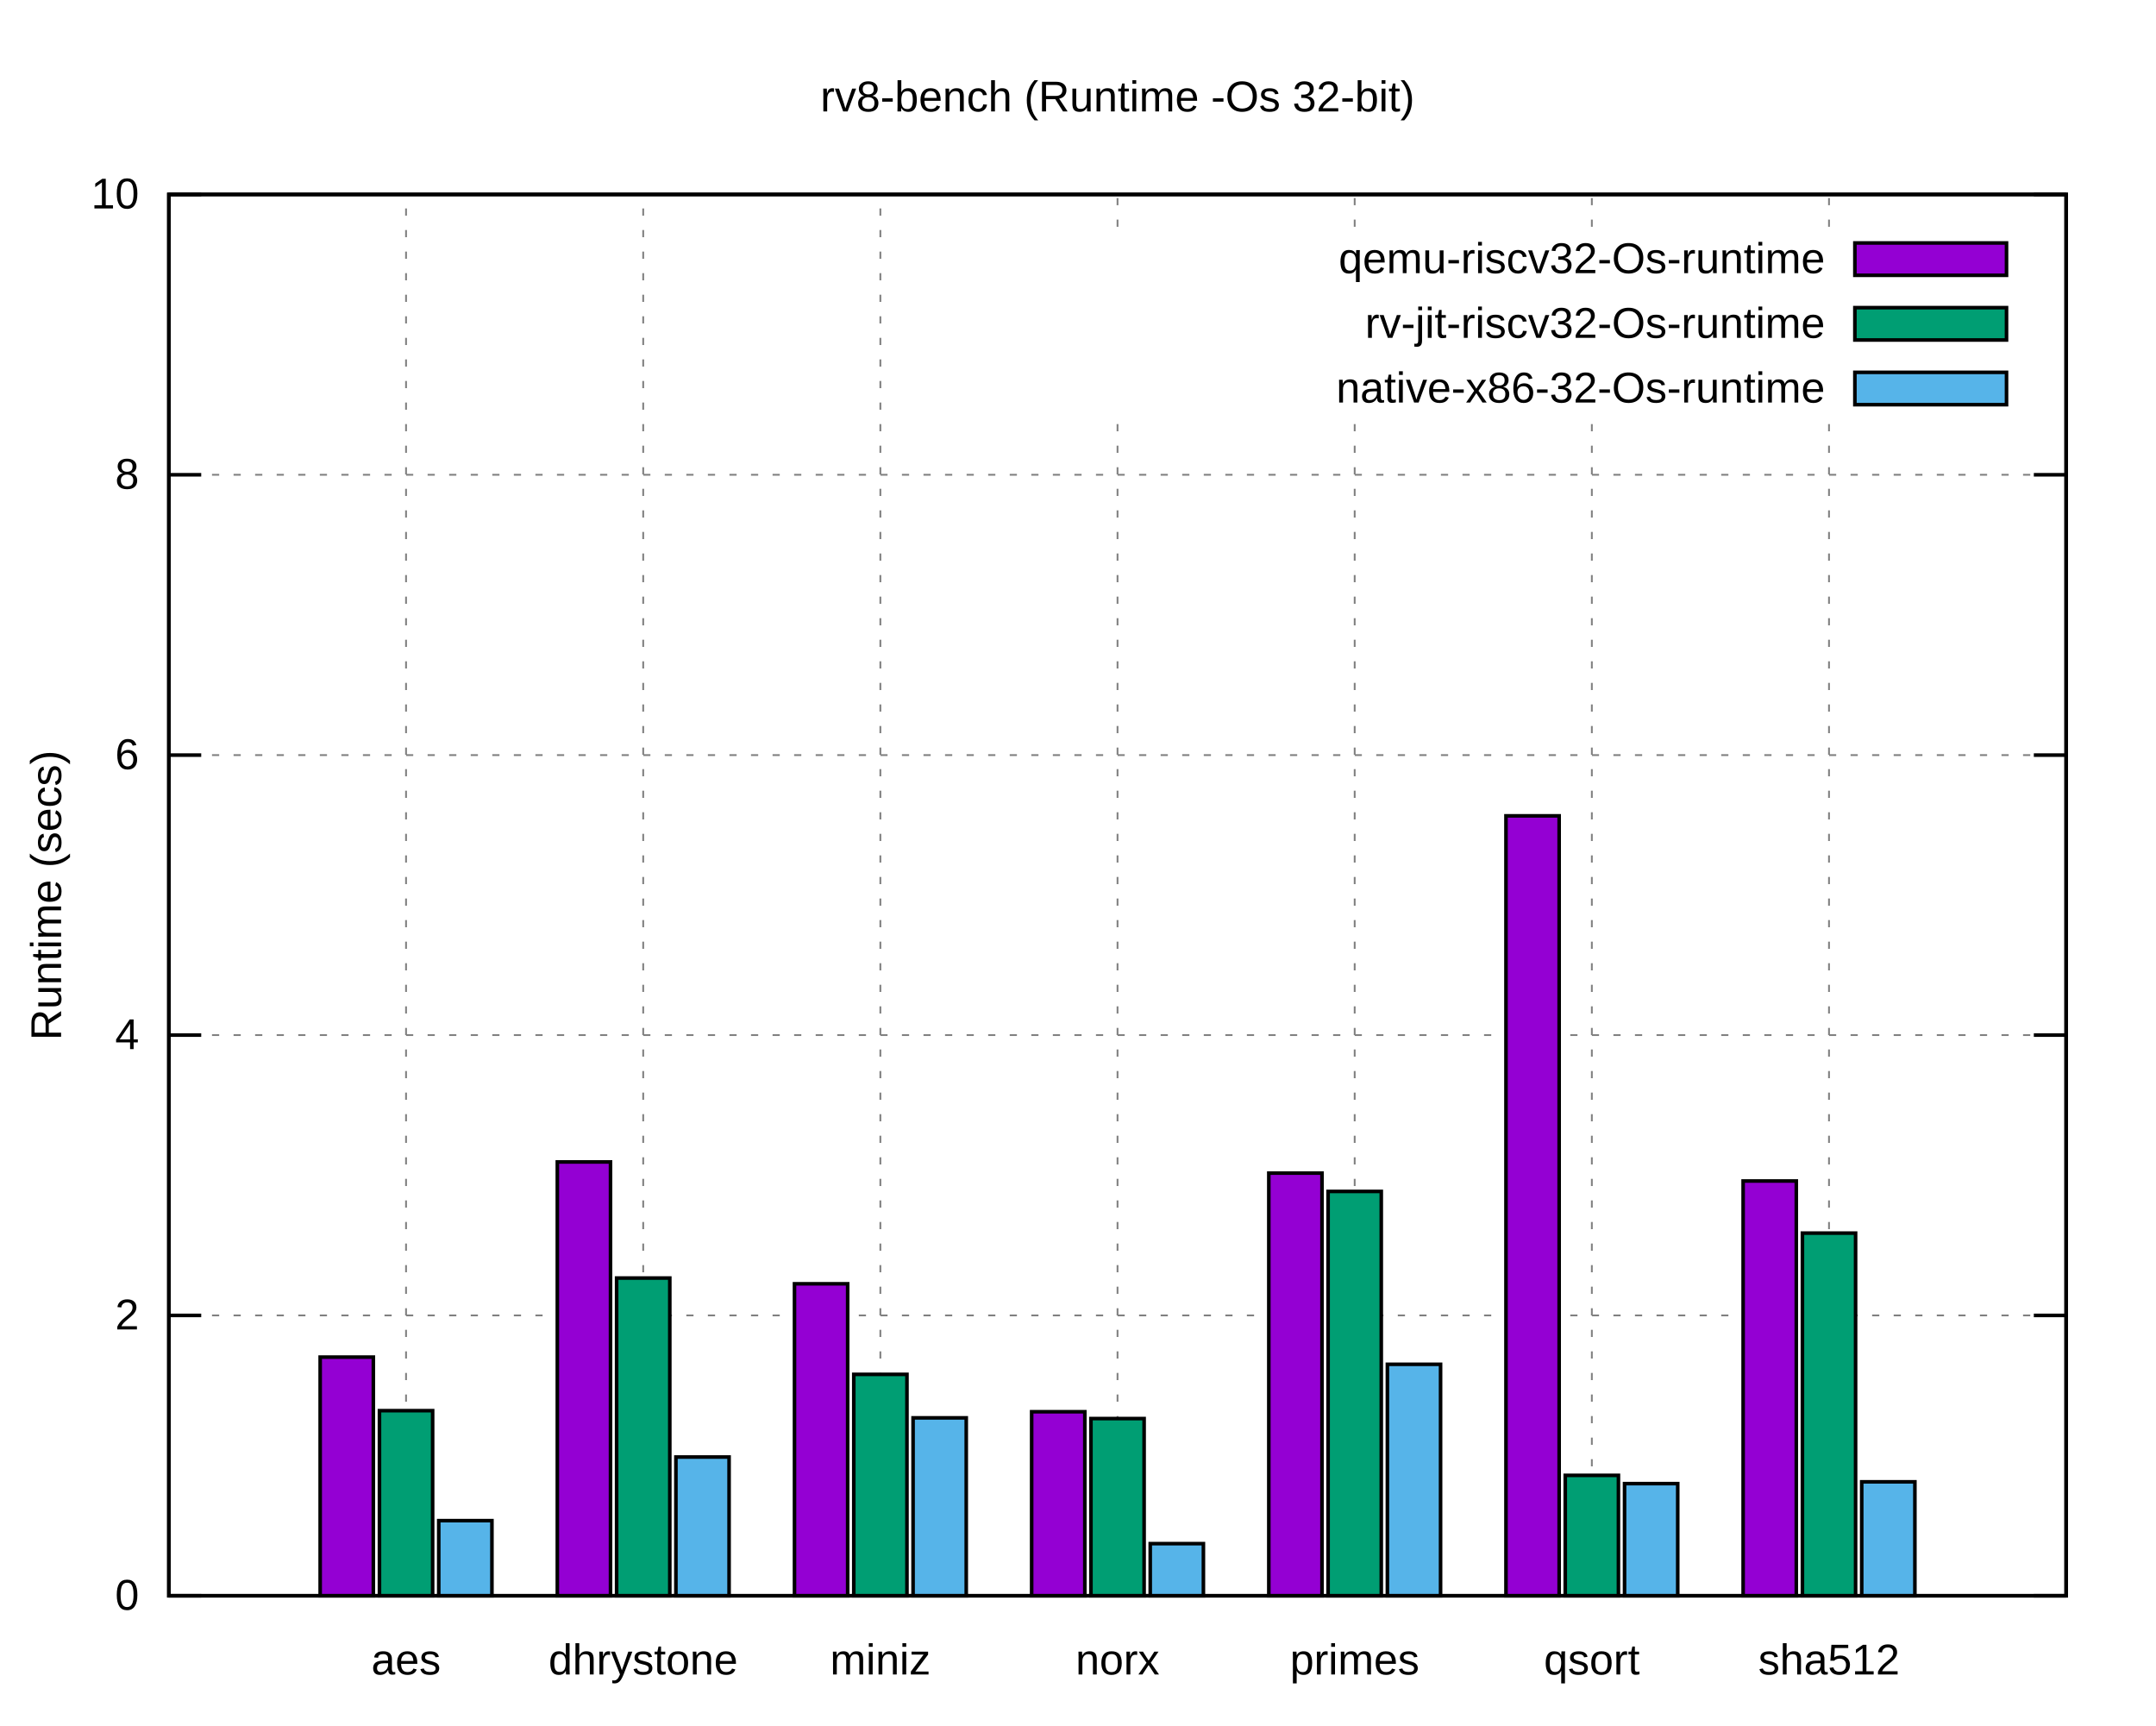
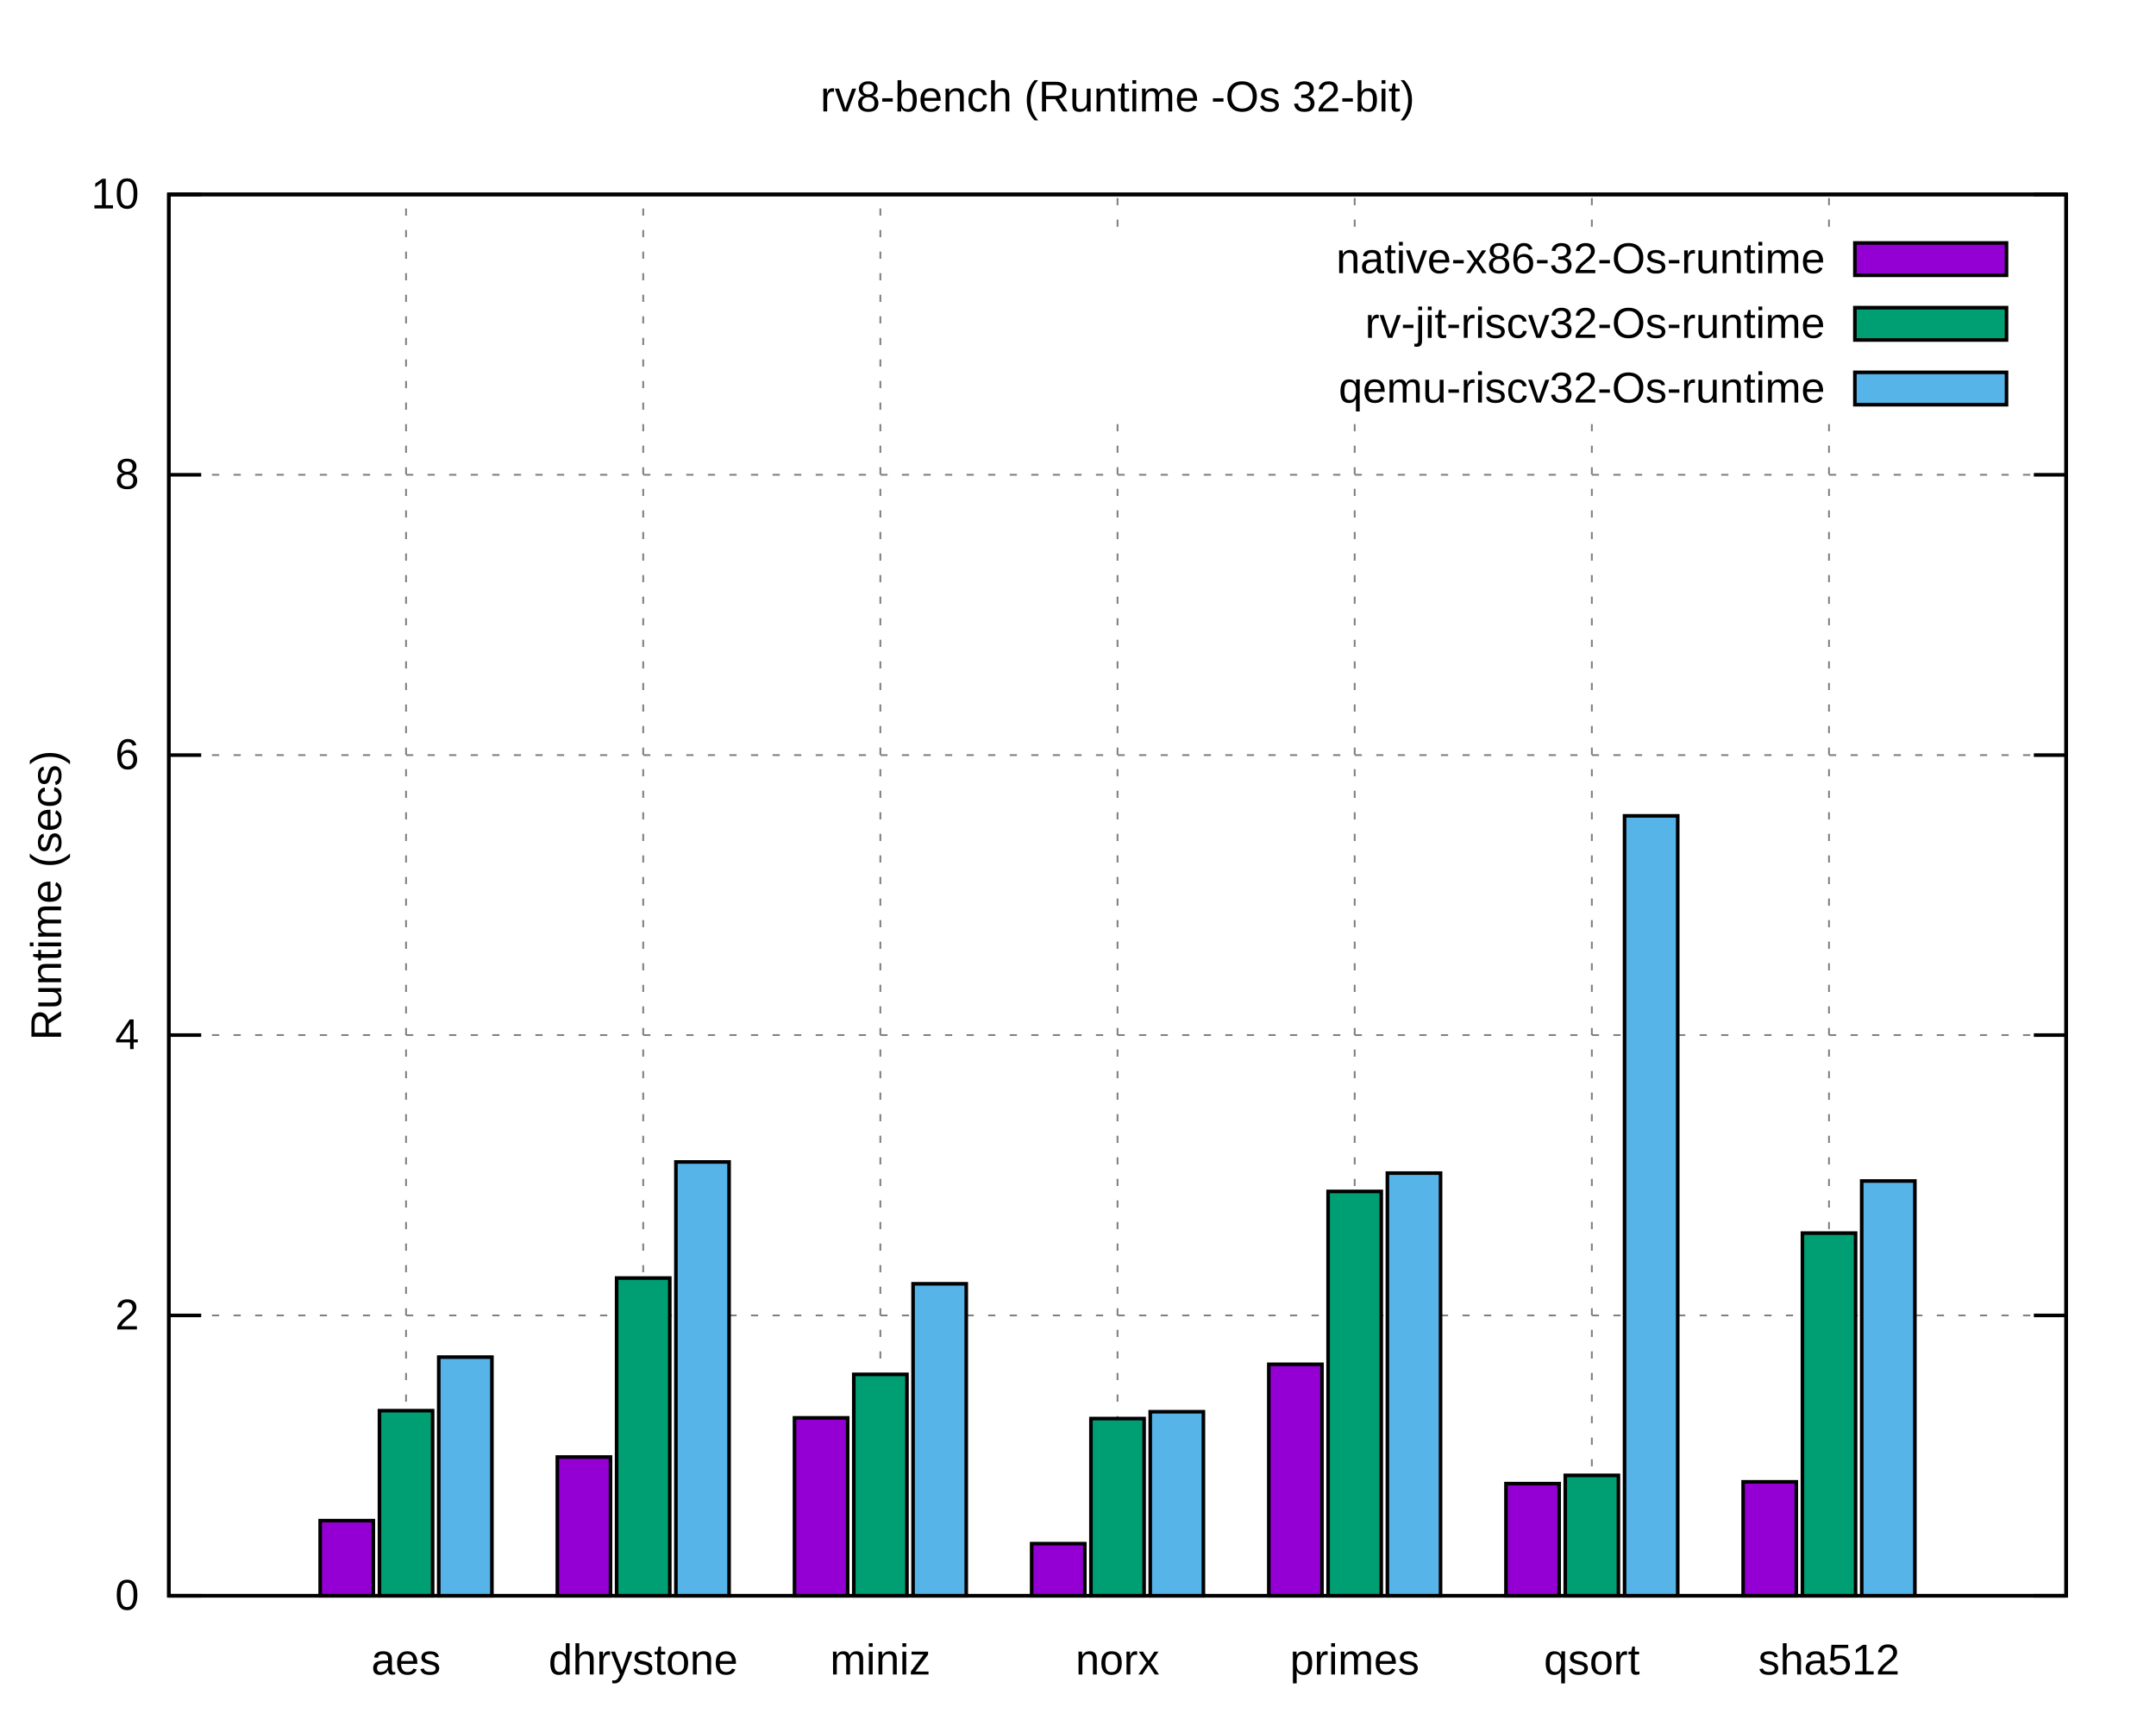
<svg xmlns="http://www.w3.org/2000/svg" xmlns:xlink="http://www.w3.org/1999/xlink" width="600" height="480" viewBox="0 0 600 480">
  <g id="gnuplot_canvas">
    <rect x="0" y="0" width="600" height="480" fill="none" />
    <defs>
      <circle id="gpDot" r="0.5" stroke-width="0.5" />
      <path id="gpPt0" stroke-width="0.222" stroke="currentColor" d="M-1,0 h2 M0,-1 v2" />
      <path id="gpPt1" stroke-width="0.222" stroke="currentColor" d="M-1,-1 L1,1 M1,-1 L-1,1" />
      <path id="gpPt2" stroke-width="0.222" stroke="currentColor" d="M-1,0 L1,0 M0,-1 L0,1 M-1,-1 L1,1 M-1,1 L1,-1" />
      <rect id="gpPt3" stroke-width="0.222" stroke="currentColor" x="-1" y="-1" width="2" height="2" />
      <rect id="gpPt4" stroke-width="0.222" stroke="currentColor" fill="currentColor" x="-1" y="-1" width="2" height="2" />
      <circle id="gpPt5" stroke-width="0.222" stroke="currentColor" cx="0" cy="0" r="1" />
      <use xlink:href="#gpPt5" id="gpPt6" fill="currentColor" stroke="none" />
      <path id="gpPt7" stroke-width="0.222" stroke="currentColor" d="M0,-1.33 L-1.33,0.67 L1.33,0.67 z" />
      <use xlink:href="#gpPt7" id="gpPt8" fill="currentColor" stroke="none" />
      <use xlink:href="#gpPt7" id="gpPt9" stroke="currentColor" transform="rotate(180)" />
      <use xlink:href="#gpPt9" id="gpPt10" fill="currentColor" stroke="none" />
      <use xlink:href="#gpPt3" id="gpPt11" stroke="currentColor" transform="rotate(45)" />
      <use xlink:href="#gpPt11" id="gpPt12" fill="currentColor" stroke="none" />
      <path id="gpPt13" stroke-width="0.222" stroke="currentColor" d="M0,1.330 L1.265,0.411 L0.782,-1.067 L-0.782,-1.076 L-1.265,0.411 z" />
      <use xlink:href="#gpPt13" id="gpPt14" fill="currentColor" stroke="none" />
      <filter id="textbox" filterUnits="objectBoundingBox" x="0" y="0" height="1" width="1">
        <feFlood flood-color="white" flood-opacity="1" result="bgnd" />
        <feComposite in="SourceGraphic" in2="bgnd" operator="atop" />
      </filter>
      <filter id="greybox" filterUnits="objectBoundingBox" x="0" y="0" height="1" width="1">
        <feFlood flood-color="lightgrey" flood-opacity="1" result="grey" />
        <feComposite in="SourceGraphic" in2="grey" operator="atop" />
      </filter>
    </defs>
    <g fill="none" color="white" stroke="black" stroke-width="1.00" stroke-linecap="butt" stroke-linejoin="miter">
</g>
    <g fill="none" color="black" stroke="currentColor" stroke-width="1.00" stroke-linecap="butt" stroke-linejoin="miter">
</g>
    <g fill="none" color="black" stroke="black" stroke-width="0.50" stroke-linecap="butt" stroke-linejoin="miter">
</g>
    <g fill="none" color="gray" stroke="currentColor" stroke-width="0.50" stroke-linecap="butt" stroke-linejoin="miter">
      <path stroke="gray" stroke-dasharray="2,4" class="gridline" d="M47.0,444.0 L575.0,444.0  " />
    </g>
    <g fill="none" color="gray" stroke="gray" stroke-width="1.00" stroke-linecap="butt" stroke-linejoin="miter">
</g>
    <g fill="none" color="black" stroke="currentColor" stroke-width="1.00" stroke-linecap="butt" stroke-linejoin="miter">
      <path stroke="black" d="M47.0,444.0 L56.0,444.0 M575.0,444.0 L566.0,444.0  " />
      <g transform="translate(38.7,447.9)" stroke="none" fill="black" font-family="Arial" font-size="12.00" text-anchor="end">
        <text>
          <tspan font-family="Arial"> 0</tspan>
        </text>
      </g>
    </g>
    <g fill="none" color="black" stroke="currentColor" stroke-width="1.00" stroke-linecap="butt" stroke-linejoin="miter">
</g>
    <g fill="none" color="black" stroke="black" stroke-width="0.50" stroke-linecap="butt" stroke-linejoin="miter">
</g>
    <g fill="none" color="gray" stroke="currentColor" stroke-width="0.50" stroke-linecap="butt" stroke-linejoin="miter">
      <path stroke="gray" stroke-dasharray="2,4" class="gridline" d="M47.0,366.0 L575.0,366.0  " />
    </g>
    <g fill="none" color="gray" stroke="gray" stroke-width="1.00" stroke-linecap="butt" stroke-linejoin="miter">
</g>
    <g fill="none" color="black" stroke="currentColor" stroke-width="1.00" stroke-linecap="butt" stroke-linejoin="miter">
      <path stroke="black" d="M47.0,366.0 L56.0,366.0 M575.0,366.0 L566.0,366.0  " />
      <g transform="translate(38.7,369.9)" stroke="none" fill="black" font-family="Arial" font-size="12.00" text-anchor="end">
        <text>
          <tspan font-family="Arial"> 2</tspan>
        </text>
      </g>
    </g>
    <g fill="none" color="black" stroke="currentColor" stroke-width="1.00" stroke-linecap="butt" stroke-linejoin="miter">
</g>
    <g fill="none" color="black" stroke="black" stroke-width="0.50" stroke-linecap="butt" stroke-linejoin="miter">
</g>
    <g fill="none" color="gray" stroke="currentColor" stroke-width="0.50" stroke-linecap="butt" stroke-linejoin="miter">
      <path stroke="gray" stroke-dasharray="2,4" class="gridline" d="M47.0,288.0 L575.0,288.0  " />
    </g>
    <g fill="none" color="gray" stroke="gray" stroke-width="1.00" stroke-linecap="butt" stroke-linejoin="miter">
</g>
    <g fill="none" color="black" stroke="currentColor" stroke-width="1.00" stroke-linecap="butt" stroke-linejoin="miter">
      <path stroke="black" d="M47.0,288.0 L56.0,288.0 M575.0,288.0 L566.0,288.0  " />
      <g transform="translate(38.7,291.9)" stroke="none" fill="black" font-family="Arial" font-size="12.00" text-anchor="end">
        <text>
          <tspan font-family="Arial"> 4</tspan>
        </text>
      </g>
    </g>
    <g fill="none" color="black" stroke="currentColor" stroke-width="1.00" stroke-linecap="butt" stroke-linejoin="miter">
</g>
    <g fill="none" color="black" stroke="black" stroke-width="0.50" stroke-linecap="butt" stroke-linejoin="miter">
</g>
    <g fill="none" color="gray" stroke="currentColor" stroke-width="0.50" stroke-linecap="butt" stroke-linejoin="miter">
      <path stroke="gray" stroke-dasharray="2,4" class="gridline" d="M47.0,210.1 L575.0,210.1  " />
    </g>
    <g fill="none" color="gray" stroke="gray" stroke-width="1.00" stroke-linecap="butt" stroke-linejoin="miter">
</g>
    <g fill="none" color="black" stroke="currentColor" stroke-width="1.00" stroke-linecap="butt" stroke-linejoin="miter">
      <path stroke="black" d="M47.0,210.1 L56.0,210.1 M575.0,210.1 L566.0,210.1  " />
      <g transform="translate(38.7,214.0)" stroke="none" fill="black" font-family="Arial" font-size="12.00" text-anchor="end">
        <text>
          <tspan font-family="Arial"> 6</tspan>
        </text>
      </g>
    </g>
    <g fill="none" color="black" stroke="currentColor" stroke-width="1.00" stroke-linecap="butt" stroke-linejoin="miter">
</g>
    <g fill="none" color="black" stroke="black" stroke-width="0.50" stroke-linecap="butt" stroke-linejoin="miter">
</g>
    <g fill="none" color="gray" stroke="currentColor" stroke-width="0.50" stroke-linecap="butt" stroke-linejoin="miter">
      <path stroke="gray" stroke-dasharray="2,4" class="gridline" d="M47.0,132.1 L575.0,132.1  " />
    </g>
    <g fill="none" color="gray" stroke="gray" stroke-width="1.00" stroke-linecap="butt" stroke-linejoin="miter">
</g>
    <g fill="none" color="black" stroke="currentColor" stroke-width="1.00" stroke-linecap="butt" stroke-linejoin="miter">
      <path stroke="black" d="M47.0,132.1 L56.0,132.1 M575.0,132.1 L566.0,132.1  " />
      <g transform="translate(38.7,136.0)" stroke="none" fill="black" font-family="Arial" font-size="12.00" text-anchor="end">
        <text>
          <tspan font-family="Arial"> 8</tspan>
        </text>
      </g>
    </g>
    <g fill="none" color="black" stroke="currentColor" stroke-width="1.00" stroke-linecap="butt" stroke-linejoin="miter">
</g>
    <g fill="none" color="black" stroke="black" stroke-width="0.50" stroke-linecap="butt" stroke-linejoin="miter">
</g>
    <g fill="none" color="gray" stroke="currentColor" stroke-width="0.50" stroke-linecap="butt" stroke-linejoin="miter">
      <path stroke="gray" stroke-dasharray="2,4" class="gridline" d="M47.0,54.1 L575.0,54.1  " />
    </g>
    <g fill="none" color="gray" stroke="gray" stroke-width="1.00" stroke-linecap="butt" stroke-linejoin="miter">
</g>
    <g fill="none" color="black" stroke="currentColor" stroke-width="1.00" stroke-linecap="butt" stroke-linejoin="miter">
      <path stroke="black" d="M47.0,54.1 L56.0,54.1 M575.0,54.1 L566.0,54.1  " />
      <g transform="translate(38.7,58.0)" stroke="none" fill="black" font-family="Arial" font-size="12.00" text-anchor="end">
        <text>
          <tspan font-family="Arial"> 10</tspan>
        </text>
      </g>
    </g>
    <g fill="none" color="black" stroke="currentColor" stroke-width="1.00" stroke-linecap="butt" stroke-linejoin="miter">
</g>
    <g fill="none" color="black" stroke="black" stroke-width="0.50" stroke-linecap="butt" stroke-linejoin="miter">
</g>
    <g fill="none" color="gray" stroke="currentColor" stroke-width="0.50" stroke-linecap="butt" stroke-linejoin="miter">
      <path stroke="gray" stroke-dasharray="2,4" class="gridline" d="M113.0,444.0 L113.0,54.1  " />
    </g>
    <g fill="none" color="gray" stroke="gray" stroke-width="1.00" stroke-linecap="butt" stroke-linejoin="miter">
</g>
    <g fill="none" color="black" stroke="currentColor" stroke-width="1.00" stroke-linecap="butt" stroke-linejoin="miter">
      <path stroke="black" d="M113.0,444.0 M113.0,54.1  " />
      <g transform="translate(113.0,465.9)" stroke="none" fill="black" font-family="Arial" font-size="12.00" text-anchor="middle">
        <text>
          <tspan font-family="Arial">aes</tspan>
        </text>
      </g>
    </g>
    <g fill="none" color="black" stroke="currentColor" stroke-width="1.00" stroke-linecap="butt" stroke-linejoin="miter">
</g>
    <g fill="none" color="black" stroke="black" stroke-width="0.50" stroke-linecap="butt" stroke-linejoin="miter">
</g>
    <g fill="none" color="gray" stroke="currentColor" stroke-width="0.50" stroke-linecap="butt" stroke-linejoin="miter">
      <path stroke="gray" stroke-dasharray="2,4" class="gridline" d="M179.0,444.0 L179.0,54.1  " />
    </g>
    <g fill="none" color="gray" stroke="gray" stroke-width="1.00" stroke-linecap="butt" stroke-linejoin="miter">
</g>
    <g fill="none" color="black" stroke="currentColor" stroke-width="1.00" stroke-linecap="butt" stroke-linejoin="miter">
      <path stroke="black" d="M179.0,444.0 M179.0,54.1  " />
      <g transform="translate(179.0,465.9)" stroke="none" fill="black" font-family="Arial" font-size="12.00" text-anchor="middle">
        <text>
          <tspan font-family="Arial">dhrystone</tspan>
        </text>
      </g>
    </g>
    <g fill="none" color="black" stroke="currentColor" stroke-width="1.00" stroke-linecap="butt" stroke-linejoin="miter">
</g>
    <g fill="none" color="black" stroke="black" stroke-width="0.50" stroke-linecap="butt" stroke-linejoin="miter">
</g>
    <g fill="none" color="gray" stroke="currentColor" stroke-width="0.50" stroke-linecap="butt" stroke-linejoin="miter">
      <path stroke="gray" stroke-dasharray="2,4" class="gridline" d="M245.0,444.0 L245.0,54.1  " />
    </g>
    <g fill="none" color="gray" stroke="gray" stroke-width="1.00" stroke-linecap="butt" stroke-linejoin="miter">
</g>
    <g fill="none" color="black" stroke="currentColor" stroke-width="1.00" stroke-linecap="butt" stroke-linejoin="miter">
      <path stroke="black" d="M245.0,444.0 M245.0,54.1  " />
      <g transform="translate(245.0,465.9)" stroke="none" fill="black" font-family="Arial" font-size="12.00" text-anchor="middle">
        <text>
          <tspan font-family="Arial">miniz</tspan>
        </text>
      </g>
    </g>
    <g fill="none" color="black" stroke="currentColor" stroke-width="1.00" stroke-linecap="butt" stroke-linejoin="miter">
</g>
    <g fill="none" color="black" stroke="black" stroke-width="0.50" stroke-linecap="butt" stroke-linejoin="miter">
</g>
    <g fill="none" color="gray" stroke="currentColor" stroke-width="0.50" stroke-linecap="butt" stroke-linejoin="miter">
      <path stroke="gray" stroke-dasharray="2,4" class="gridline" d="M311.0,444.0 L311.0,117.1 M311.0,63.1 L311.0,54.1  " />
    </g>
    <g fill="none" color="gray" stroke="gray" stroke-width="1.00" stroke-linecap="butt" stroke-linejoin="miter">
</g>
    <g fill="none" color="black" stroke="currentColor" stroke-width="1.00" stroke-linecap="butt" stroke-linejoin="miter">
      <path stroke="black" d="M311.0,444.0 M311.0,54.1  " />
      <g transform="translate(311.0,465.9)" stroke="none" fill="black" font-family="Arial" font-size="12.00" text-anchor="middle">
        <text>
          <tspan font-family="Arial">norx</tspan>
        </text>
      </g>
    </g>
    <g fill="none" color="black" stroke="currentColor" stroke-width="1.00" stroke-linecap="butt" stroke-linejoin="miter">
</g>
    <g fill="none" color="black" stroke="black" stroke-width="0.50" stroke-linecap="butt" stroke-linejoin="miter">
</g>
    <g fill="none" color="gray" stroke="currentColor" stroke-width="0.50" stroke-linecap="butt" stroke-linejoin="miter">
      <path stroke="gray" stroke-dasharray="2,4" class="gridline" d="M377.0,444.0 L377.0,117.1 M377.0,63.1 L377.0,54.1  " />
    </g>
    <g fill="none" color="gray" stroke="gray" stroke-width="1.00" stroke-linecap="butt" stroke-linejoin="miter">
</g>
    <g fill="none" color="black" stroke="currentColor" stroke-width="1.00" stroke-linecap="butt" stroke-linejoin="miter">
      <path stroke="black" d="M377.0,444.0 M377.0,54.1  " />
      <g transform="translate(377.0,465.9)" stroke="none" fill="black" font-family="Arial" font-size="12.00" text-anchor="middle">
        <text>
          <tspan font-family="Arial">primes</tspan>
        </text>
      </g>
    </g>
    <g fill="none" color="black" stroke="currentColor" stroke-width="1.00" stroke-linecap="butt" stroke-linejoin="miter">
</g>
    <g fill="none" color="black" stroke="black" stroke-width="0.50" stroke-linecap="butt" stroke-linejoin="miter">
</g>
    <g fill="none" color="gray" stroke="currentColor" stroke-width="0.50" stroke-linecap="butt" stroke-linejoin="miter">
      <path stroke="gray" stroke-dasharray="2,4" class="gridline" d="M443.0,444.0 L443.0,117.1 M443.0,63.1 L443.0,54.1  " />
    </g>
    <g fill="none" color="gray" stroke="gray" stroke-width="1.00" stroke-linecap="butt" stroke-linejoin="miter">
</g>
    <g fill="none" color="black" stroke="currentColor" stroke-width="1.00" stroke-linecap="butt" stroke-linejoin="miter">
      <path stroke="black" d="M443.0,444.0 M443.0,54.1  " />
      <g transform="translate(443.0,465.9)" stroke="none" fill="black" font-family="Arial" font-size="12.00" text-anchor="middle">
        <text>
          <tspan font-family="Arial">qsort</tspan>
        </text>
      </g>
    </g>
    <g fill="none" color="black" stroke="currentColor" stroke-width="1.00" stroke-linecap="butt" stroke-linejoin="miter">
</g>
    <g fill="none" color="black" stroke="black" stroke-width="0.50" stroke-linecap="butt" stroke-linejoin="miter">
</g>
    <g fill="none" color="gray" stroke="currentColor" stroke-width="0.50" stroke-linecap="butt" stroke-linejoin="miter">
      <path stroke="gray" stroke-dasharray="2,4" class="gridline" d="M509.0,444.0 L509.0,117.1 M509.0,63.1 L509.0,54.1  " />
    </g>
    <g fill="none" color="gray" stroke="gray" stroke-width="1.00" stroke-linecap="butt" stroke-linejoin="miter">
</g>
    <g fill="none" color="black" stroke="currentColor" stroke-width="1.00" stroke-linecap="butt" stroke-linejoin="miter">
      <path stroke="black" d="M509.0,444.0 M509.0,54.1  " />
      <g transform="translate(509.0,465.9)" stroke="none" fill="black" font-family="Arial" font-size="12.00" text-anchor="middle">
        <text>
          <tspan font-family="Arial">sha512</tspan>
        </text>
      </g>
    </g>
    <g fill="none" color="black" stroke="currentColor" stroke-width="1.00" stroke-linecap="butt" stroke-linejoin="miter">
</g>
    <g fill="none" color="black" stroke="currentColor" stroke-width="1.00" stroke-linecap="butt" stroke-linejoin="miter">
      <path stroke="black" d="M47.0,54.1 L47.0,444.0 L575.0,444.0 L575.0,54.1 L47.0,54.1 Z  " />
    </g>
    <g fill="none" color="black" stroke="currentColor" stroke-width="1.00" stroke-linecap="butt" stroke-linejoin="miter">
      <g transform="translate(17.0,249.1) rotate(270)" stroke="none" fill="black" font-family="Arial" font-size="12.00" text-anchor="middle">
        <text>
          <tspan font-family="Arial">Runtime (secs)</tspan>
        </text>
      </g>
    </g>
    <g fill="none" color="black" stroke="currentColor" stroke-width="1.00" stroke-linecap="butt" stroke-linejoin="miter">
      <g transform="translate(311.0,31.0)" stroke="none" fill="black" font-family="Arial" font-size="12.00" text-anchor="middle">
        <text>
          <tspan font-family="Arial">rv8-bench (Runtime -Os 32-bit)</tspan>
        </text>
      </g>
    </g>
    <g id="gnuplot_plot_1">
      <g fill="none" color="black" stroke="currentColor" stroke-width="1.00" stroke-linecap="butt" stroke-linejoin="miter">
        <g transform="translate(507.9,76.0)" stroke="none" fill="black" font-family="Arial" font-size="12.00" text-anchor="end">
          <text>
-             <tspan font-family="Arial">qemu-riscv32-Os-runtime</tspan>
+             <tspan font-family="Arial">native-x86-32-Os-runtime</tspan>
          </text>
        </g>
      </g>
      <g fill="none" color="black" stroke="currentColor" stroke-width="1.00" stroke-linecap="butt" stroke-linejoin="miter">
        <g stroke="none" shape-rendering="crispEdges">
          <polygon fill="rgb(148,   0, 211)" points="516.2,76.6 558.4,76.6 558.4,67.6 516.2,67.6 " />
        </g>
        <path stroke="black" d="M516.2,76.6 L558.4,76.6 L558.4,67.6 L516.2,67.6 L516.2,76.6 Z  " />
      </g>
      <g fill="none" color="black" stroke="currentColor" stroke-width="1.00" stroke-linecap="butt" stroke-linejoin="miter">
        <g stroke="none" shape-rendering="crispEdges">
-           <polygon fill="rgb(148,   0, 211)" points="89.1,444.0 104.0,444.0 104.0,377.5 89.1,377.5 " />
-         </g>
-         <path stroke="black" d="M89.1,444.0 L89.1,377.6 L103.9,377.6 L103.9,444.0 L89.1,444.0 Z  " />
-       </g>
-       <g fill="none" color="black" stroke="currentColor" stroke-width="1.00" stroke-linecap="butt" stroke-linejoin="miter">
-         <g stroke="none" shape-rendering="crispEdges">
-           <polygon fill="rgb(148,   0, 211)" points="155.1,444.0 170.0,444.0 170.0,323.2 155.1,323.2 " />
-         </g>
-         <path stroke="black" d="M155.1,444.0 L155.1,323.3 L169.9,323.3 L169.9,444.0 L155.1,444.0 Z  " />
-       </g>
-       <g fill="none" color="black" stroke="currentColor" stroke-width="1.00" stroke-linecap="butt" stroke-linejoin="miter">
-         <g stroke="none" shape-rendering="crispEdges">
-           <polygon fill="rgb(148,   0, 211)" points="221.1,444.0 236.0,444.0 236.0,357.1 221.1,357.1 " />
-         </g>
-         <path stroke="black" d="M221.1,444.0 L221.1,357.2 L235.9,357.2 L235.9,444.0 L221.1,444.0 Z  " />
-       </g>
-       <g fill="none" color="black" stroke="currentColor" stroke-width="1.00" stroke-linecap="butt" stroke-linejoin="miter">
-         <g stroke="none" shape-rendering="crispEdges">
-           <polygon fill="rgb(148,   0, 211)" points="287.1,444.0 302.0,444.0 302.0,392.7 287.1,392.7 " />
-         </g>
-         <path stroke="black" d="M287.1,444.0 L287.1,392.8 L301.9,392.8 L301.9,444.0 L287.1,444.0 Z  " />
-       </g>
-       <g fill="none" color="black" stroke="currentColor" stroke-width="1.00" stroke-linecap="butt" stroke-linejoin="miter">
-         <g stroke="none" shape-rendering="crispEdges">
-           <polygon fill="rgb(148,   0, 211)" points="353.1,444.0 368.0,444.0 368.0,326.3 353.1,326.3 " />
-         </g>
-         <path stroke="black" d="M353.1,444.0 L353.1,326.4 L367.9,326.4 L367.9,444.0 L353.1,444.0 Z  " />
-       </g>
-       <g fill="none" color="black" stroke="currentColor" stroke-width="1.00" stroke-linecap="butt" stroke-linejoin="miter">
-         <g stroke="none" shape-rendering="crispEdges">
-           <polygon fill="rgb(148,   0, 211)" points="419.1,444.0 434.0,444.0 434.0,226.9 419.1,226.9 " />
-         </g>
-         <path stroke="black" d="M419.1,444.0 L419.1,227.0 L433.9,227.0 L433.9,444.0 L419.1,444.0 Z  " />
-       </g>
-       <g fill="none" color="black" stroke="currentColor" stroke-width="1.00" stroke-linecap="butt" stroke-linejoin="miter">
-         <g stroke="none" shape-rendering="crispEdges">
-           <polygon fill="rgb(148,   0, 211)" points="485.1,444.0 500.0,444.0 500.0,328.5 485.1,328.5 " />
-         </g>
-         <path stroke="black" d="M485.1,444.0 L485.1,328.6 L499.9,328.6 L499.9,444.0 L485.1,444.0 Z  " />
+           <polygon fill="rgb(148,   0, 211)" points="89.1,444.0 104.0,444.0 104.0,423.0 89.1,423.0 " />
+         </g>
+         <path stroke="black" d="M89.1,444.0 L89.1,423.1 L103.9,423.1 L103.9,444.0 L89.1,444.0 Z  " />
+       </g>
+       <g fill="none" color="black" stroke="currentColor" stroke-width="1.00" stroke-linecap="butt" stroke-linejoin="miter">
+         <g stroke="none" shape-rendering="crispEdges">
+           <polygon fill="rgb(148,   0, 211)" points="155.1,444.0 170.0,444.0 170.0,405.3 155.1,405.3 " />
+         </g>
+         <path stroke="black" d="M155.1,444.0 L155.1,405.4 L169.9,405.4 L169.9,444.0 L155.1,444.0 Z  " />
+       </g>
+       <g fill="none" color="black" stroke="currentColor" stroke-width="1.00" stroke-linecap="butt" stroke-linejoin="miter">
+         <g stroke="none" shape-rendering="crispEdges">
+           <polygon fill="rgb(148,   0, 211)" points="221.1,444.0 236.0,444.0 236.0,394.4 221.1,394.4 " />
+         </g>
+         <path stroke="black" d="M221.1,444.0 L221.1,394.5 L235.9,394.5 L235.9,444.0 L221.1,444.0 Z  " />
+       </g>
+       <g fill="none" color="black" stroke="currentColor" stroke-width="1.00" stroke-linecap="butt" stroke-linejoin="miter">
+         <g stroke="none" shape-rendering="crispEdges">
+           <polygon fill="rgb(148,   0, 211)" points="287.1,444.0 302.0,444.0 302.0,429.4 287.1,429.4 " />
+         </g>
+         <path stroke="black" d="M287.1,444.0 L287.1,429.5 L301.9,429.5 L301.9,444.0 L287.1,444.0 Z  " />
+       </g>
+       <g fill="none" color="black" stroke="currentColor" stroke-width="1.00" stroke-linecap="butt" stroke-linejoin="miter">
+         <g stroke="none" shape-rendering="crispEdges">
+           <polygon fill="rgb(148,   0, 211)" points="353.1,444.0 368.0,444.0 368.0,379.5 353.1,379.5 " />
+         </g>
+         <path stroke="black" d="M353.1,444.0 L353.1,379.6 L367.9,379.6 L367.9,444.0 L353.1,444.0 Z  " />
+       </g>
+       <g fill="none" color="black" stroke="currentColor" stroke-width="1.00" stroke-linecap="butt" stroke-linejoin="miter">
+         <g stroke="none" shape-rendering="crispEdges">
+           <polygon fill="rgb(148,   0, 211)" points="419.1,444.0 434.0,444.0 434.0,412.7 419.1,412.7 " />
+         </g>
+         <path stroke="black" d="M419.1,444.0 L419.1,412.8 L433.9,412.8 L433.9,444.0 L419.1,444.0 Z  " />
+       </g>
+       <g fill="none" color="black" stroke="currentColor" stroke-width="1.00" stroke-linecap="butt" stroke-linejoin="miter">
+         <g stroke="none" shape-rendering="crispEdges">
+           <polygon fill="rgb(148,   0, 211)" points="485.1,444.0 500.0,444.0 500.0,412.2 485.1,412.2 " />
+         </g>
+         <path stroke="black" d="M485.1,444.0 L485.1,412.3 L499.9,412.3 L499.9,444.0 L485.1,444.0 Z  " />
      </g>
      <g fill="none" color="black" stroke="currentColor" stroke-width="1.00" stroke-linecap="butt" stroke-linejoin="miter">
</g>
    </g>
    <g id="gnuplot_plot_2">
      <g fill="none" color="black" stroke="currentColor" stroke-width="1.00" stroke-linecap="butt" stroke-linejoin="miter">
        <g transform="translate(507.9,94.0)" stroke="none" fill="black" font-family="Arial" font-size="12.00" text-anchor="end">
          <text>
            <tspan font-family="Arial">rv-jit-riscv32-Os-runtime</tspan>
          </text>
        </g>
      </g>
      <g fill="none" color="black" stroke="currentColor" stroke-width="1.00" stroke-linecap="butt" stroke-linejoin="miter">
        <g stroke="none" shape-rendering="crispEdges">
          <polygon fill="rgb(  0, 158, 115)" points="516.2,94.6 558.4,94.6 558.4,85.6 516.2,85.6 " />
        </g>
        <path stroke="black" d="M516.2,94.6 L558.4,94.6 L558.4,85.6 L516.2,85.6 L516.2,94.6 Z  " />
      </g>
      <g fill="none" color="black" stroke="currentColor" stroke-width="1.00" stroke-linecap="butt" stroke-linejoin="miter">
        <g stroke="none" shape-rendering="crispEdges">
          <polygon fill="rgb(  0, 158, 115)" points="105.6,444.0 120.5,444.0 120.5,392.4 105.6,392.4 " />
        </g>
        <path stroke="black" d="M105.6,444.0 L105.6,392.5 L120.4,392.5 L120.4,444.0 L105.6,444.0 Z  " />
      </g>
      <g fill="none" color="black" stroke="currentColor" stroke-width="1.00" stroke-linecap="butt" stroke-linejoin="miter">
        <g stroke="none" shape-rendering="crispEdges">
          <polygon fill="rgb(  0, 158, 115)" points="171.6,444.0 186.5,444.0 186.5,355.5 171.6,355.5 " />
        </g>
        <path stroke="black" d="M171.6,444.0 L171.6,355.6 L186.4,355.6 L186.4,444.0 L171.6,444.0 Z  " />
      </g>
      <g fill="none" color="black" stroke="currentColor" stroke-width="1.00" stroke-linecap="butt" stroke-linejoin="miter">
        <g stroke="none" shape-rendering="crispEdges">
          <polygon fill="rgb(  0, 158, 115)" points="237.6,444.0 252.5,444.0 252.5,382.3 237.6,382.3 " />
        </g>
        <path stroke="black" d="M237.6,444.0 L237.6,382.4 L252.4,382.4 L252.4,444.0 L237.6,444.0 Z  " />
      </g>
      <g fill="none" color="black" stroke="currentColor" stroke-width="1.00" stroke-linecap="butt" stroke-linejoin="miter">
        <g stroke="none" shape-rendering="crispEdges">
          <polygon fill="rgb(  0, 158, 115)" points="303.6,444.0 318.5,444.0 318.5,394.6 303.6,394.6 " />
        </g>
        <path stroke="black" d="M303.6,444.0 L303.6,394.7 L318.4,394.7 L318.4,444.0 L303.6,444.0 Z  " />
      </g>
      <g fill="none" color="black" stroke="currentColor" stroke-width="1.00" stroke-linecap="butt" stroke-linejoin="miter">
        <g stroke="none" shape-rendering="crispEdges">
          <polygon fill="rgb(  0, 158, 115)" points="369.6,444.0 384.5,444.0 384.5,331.4 369.6,331.4 " />
        </g>
        <path stroke="black" d="M369.6,444.0 L369.6,331.5 L384.4,331.5 L384.4,444.0 L369.6,444.0 Z  " />
      </g>
      <g fill="none" color="black" stroke="currentColor" stroke-width="1.00" stroke-linecap="butt" stroke-linejoin="miter">
        <g stroke="none" shape-rendering="crispEdges">
          <polygon fill="rgb(  0, 158, 115)" points="435.6,444.0 450.5,444.0 450.5,410.4 435.6,410.4 " />
        </g>
        <path stroke="black" d="M435.6,444.0 L435.6,410.5 L450.4,410.5 L450.4,444.0 L435.6,444.0 Z  " />
      </g>
      <g fill="none" color="black" stroke="currentColor" stroke-width="1.00" stroke-linecap="butt" stroke-linejoin="miter">
        <g stroke="none" shape-rendering="crispEdges">
          <polygon fill="rgb(  0, 158, 115)" points="501.6,444.0 516.5,444.0 516.5,343.0 501.6,343.0 " />
        </g>
        <path stroke="black" d="M501.6,444.0 L501.6,343.1 L516.4,343.1 L516.4,444.0 L501.6,444.0 Z  " />
      </g>
      <g fill="none" color="black" stroke="currentColor" stroke-width="1.00" stroke-linecap="butt" stroke-linejoin="miter">
</g>
    </g>
    <g id="gnuplot_plot_3">
      <g fill="none" color="black" stroke="currentColor" stroke-width="1.00" stroke-linecap="butt" stroke-linejoin="miter">
        <g transform="translate(507.9,112.0)" stroke="none" fill="black" font-family="Arial" font-size="12.00" text-anchor="end">
          <text>
-             <tspan font-family="Arial">native-x86-32-Os-runtime</tspan>
+             <tspan font-family="Arial">qemu-riscv32-Os-runtime</tspan>
          </text>
        </g>
      </g>
      <g fill="none" color="black" stroke="currentColor" stroke-width="1.00" stroke-linecap="butt" stroke-linejoin="miter">
        <g stroke="none" shape-rendering="crispEdges">
          <polygon fill="rgb( 86, 180, 233)" points="516.2,112.6 558.4,112.6 558.4,103.6 516.2,103.6 " />
        </g>
        <path stroke="black" d="M516.2,112.6 L558.4,112.6 L558.4,103.6 L516.2,103.6 L516.2,112.6 Z  " />
      </g>
      <g fill="none" color="black" stroke="currentColor" stroke-width="1.00" stroke-linecap="butt" stroke-linejoin="miter">
        <g stroke="none" shape-rendering="crispEdges">
-           <polygon fill="rgb( 86, 180, 233)" points="122.1,444.0 137.0,444.0 137.0,423.0 122.1,423.0 " />
-         </g>
-         <path stroke="black" d="M122.1,444.0 L122.1,423.1 L136.9,423.1 L136.9,444.0 L122.1,444.0 Z  " />
-       </g>
-       <g fill="none" color="black" stroke="currentColor" stroke-width="1.00" stroke-linecap="butt" stroke-linejoin="miter">
-         <g stroke="none" shape-rendering="crispEdges">
-           <polygon fill="rgb( 86, 180, 233)" points="188.1,444.0 203.0,444.0 203.0,405.3 188.1,405.3 " />
-         </g>
-         <path stroke="black" d="M188.1,444.0 L188.1,405.4 L202.9,405.4 L202.9,444.0 L188.1,444.0 Z  " />
-       </g>
-       <g fill="none" color="black" stroke="currentColor" stroke-width="1.00" stroke-linecap="butt" stroke-linejoin="miter">
-         <g stroke="none" shape-rendering="crispEdges">
-           <polygon fill="rgb( 86, 180, 233)" points="254.1,444.0 269.0,444.0 269.0,394.4 254.1,394.4 " />
-         </g>
-         <path stroke="black" d="M254.1,444.0 L254.1,394.5 L268.9,394.5 L268.9,444.0 L254.1,444.0 Z  " />
-       </g>
-       <g fill="none" color="black" stroke="currentColor" stroke-width="1.00" stroke-linecap="butt" stroke-linejoin="miter">
-         <g stroke="none" shape-rendering="crispEdges">
-           <polygon fill="rgb( 86, 180, 233)" points="320.1,444.0 335.0,444.0 335.0,429.4 320.1,429.4 " />
-         </g>
-         <path stroke="black" d="M320.1,444.0 L320.1,429.5 L334.9,429.5 L334.9,444.0 L320.1,444.0 Z  " />
-       </g>
-       <g fill="none" color="black" stroke="currentColor" stroke-width="1.00" stroke-linecap="butt" stroke-linejoin="miter">
-         <g stroke="none" shape-rendering="crispEdges">
-           <polygon fill="rgb( 86, 180, 233)" points="386.1,444.0 401.0,444.0 401.0,379.5 386.1,379.5 " />
-         </g>
-         <path stroke="black" d="M386.1,444.0 L386.1,379.6 L400.9,379.6 L400.9,444.0 L386.1,444.0 Z  " />
-       </g>
-       <g fill="none" color="black" stroke="currentColor" stroke-width="1.00" stroke-linecap="butt" stroke-linejoin="miter">
-         <g stroke="none" shape-rendering="crispEdges">
-           <polygon fill="rgb( 86, 180, 233)" points="452.1,444.0 467.0,444.0 467.0,412.7 452.1,412.7 " />
-         </g>
-         <path stroke="black" d="M452.1,444.0 L452.1,412.8 L466.9,412.8 L466.9,444.0 L452.1,444.0 Z  " />
-       </g>
-       <g fill="none" color="black" stroke="currentColor" stroke-width="1.00" stroke-linecap="butt" stroke-linejoin="miter">
-         <g stroke="none" shape-rendering="crispEdges">
-           <polygon fill="rgb( 86, 180, 233)" points="518.1,444.0 533.0,444.0 533.0,412.2 518.1,412.2 " />
-         </g>
-         <path stroke="black" d="M518.1,444.0 L518.1,412.3 L532.9,412.3 L532.9,444.0 L518.1,444.0 Z  " />
+           <polygon fill="rgb( 86, 180, 233)" points="122.1,444.0 137.0,444.0 137.0,377.5 122.1,377.5 " />
+         </g>
+         <path stroke="black" d="M122.1,444.0 L122.1,377.6 L136.9,377.6 L136.9,444.0 L122.1,444.0 Z  " />
+       </g>
+       <g fill="none" color="black" stroke="currentColor" stroke-width="1.00" stroke-linecap="butt" stroke-linejoin="miter">
+         <g stroke="none" shape-rendering="crispEdges">
+           <polygon fill="rgb( 86, 180, 233)" points="188.1,444.0 203.0,444.0 203.0,323.2 188.1,323.2 " />
+         </g>
+         <path stroke="black" d="M188.1,444.0 L188.1,323.3 L202.9,323.3 L202.9,444.0 L188.1,444.0 Z  " />
+       </g>
+       <g fill="none" color="black" stroke="currentColor" stroke-width="1.00" stroke-linecap="butt" stroke-linejoin="miter">
+         <g stroke="none" shape-rendering="crispEdges">
+           <polygon fill="rgb( 86, 180, 233)" points="254.1,444.0 269.0,444.0 269.0,357.1 254.1,357.1 " />
+         </g>
+         <path stroke="black" d="M254.1,444.0 L254.1,357.2 L268.9,357.2 L268.9,444.0 L254.1,444.0 Z  " />
+       </g>
+       <g fill="none" color="black" stroke="currentColor" stroke-width="1.00" stroke-linecap="butt" stroke-linejoin="miter">
+         <g stroke="none" shape-rendering="crispEdges">
+           <polygon fill="rgb( 86, 180, 233)" points="320.1,444.0 335.0,444.0 335.0,392.7 320.1,392.7 " />
+         </g>
+         <path stroke="black" d="M320.1,444.0 L320.1,392.8 L334.9,392.8 L334.9,444.0 L320.1,444.0 Z  " />
+       </g>
+       <g fill="none" color="black" stroke="currentColor" stroke-width="1.00" stroke-linecap="butt" stroke-linejoin="miter">
+         <g stroke="none" shape-rendering="crispEdges">
+           <polygon fill="rgb( 86, 180, 233)" points="386.1,444.0 401.0,444.0 401.0,326.3 386.1,326.3 " />
+         </g>
+         <path stroke="black" d="M386.1,444.0 L386.1,326.4 L400.9,326.4 L400.9,444.0 L386.1,444.0 Z  " />
+       </g>
+       <g fill="none" color="black" stroke="currentColor" stroke-width="1.00" stroke-linecap="butt" stroke-linejoin="miter">
+         <g stroke="none" shape-rendering="crispEdges">
+           <polygon fill="rgb( 86, 180, 233)" points="452.1,444.0 467.0,444.0 467.0,226.9 452.1,226.9 " />
+         </g>
+         <path stroke="black" d="M452.1,444.0 L452.1,227.0 L466.9,227.0 L466.9,444.0 L452.1,444.0 Z  " />
+       </g>
+       <g fill="none" color="black" stroke="currentColor" stroke-width="1.00" stroke-linecap="butt" stroke-linejoin="miter">
+         <g stroke="none" shape-rendering="crispEdges">
+           <polygon fill="rgb( 86, 180, 233)" points="518.1,444.0 533.0,444.0 533.0,328.5 518.1,328.5 " />
+         </g>
+         <path stroke="black" d="M518.1,444.0 L518.1,328.6 L532.9,328.6 L532.9,444.0 L518.1,444.0 Z  " />
      </g>
      <g fill="none" color="black" stroke="currentColor" stroke-width="1.00" stroke-linecap="butt" stroke-linejoin="miter">
</g>
    </g>
    <g fill="none" color="white" stroke="rgb( 86, 180, 233)" stroke-width="2.00" stroke-linecap="butt" stroke-linejoin="miter">
</g>
    <g fill="none" color="black" stroke="currentColor" stroke-width="2.00" stroke-linecap="butt" stroke-linejoin="miter">
</g>
    <g fill="none" color="black" stroke="black" stroke-width="1.00" stroke-linecap="butt" stroke-linejoin="miter">
</g>
    <g fill="none" color="black" stroke="currentColor" stroke-width="1.00" stroke-linecap="butt" stroke-linejoin="miter">
      <path stroke="black" d="M47.0,54.1 L47.0,444.0 L575.0,444.0 L575.0,54.1 L47.0,54.1 Z  " />
    </g>
    <g fill="none" color="black" stroke="currentColor" stroke-width="1.00" stroke-linecap="butt" stroke-linejoin="miter">
</g>
  </g>
</svg>
